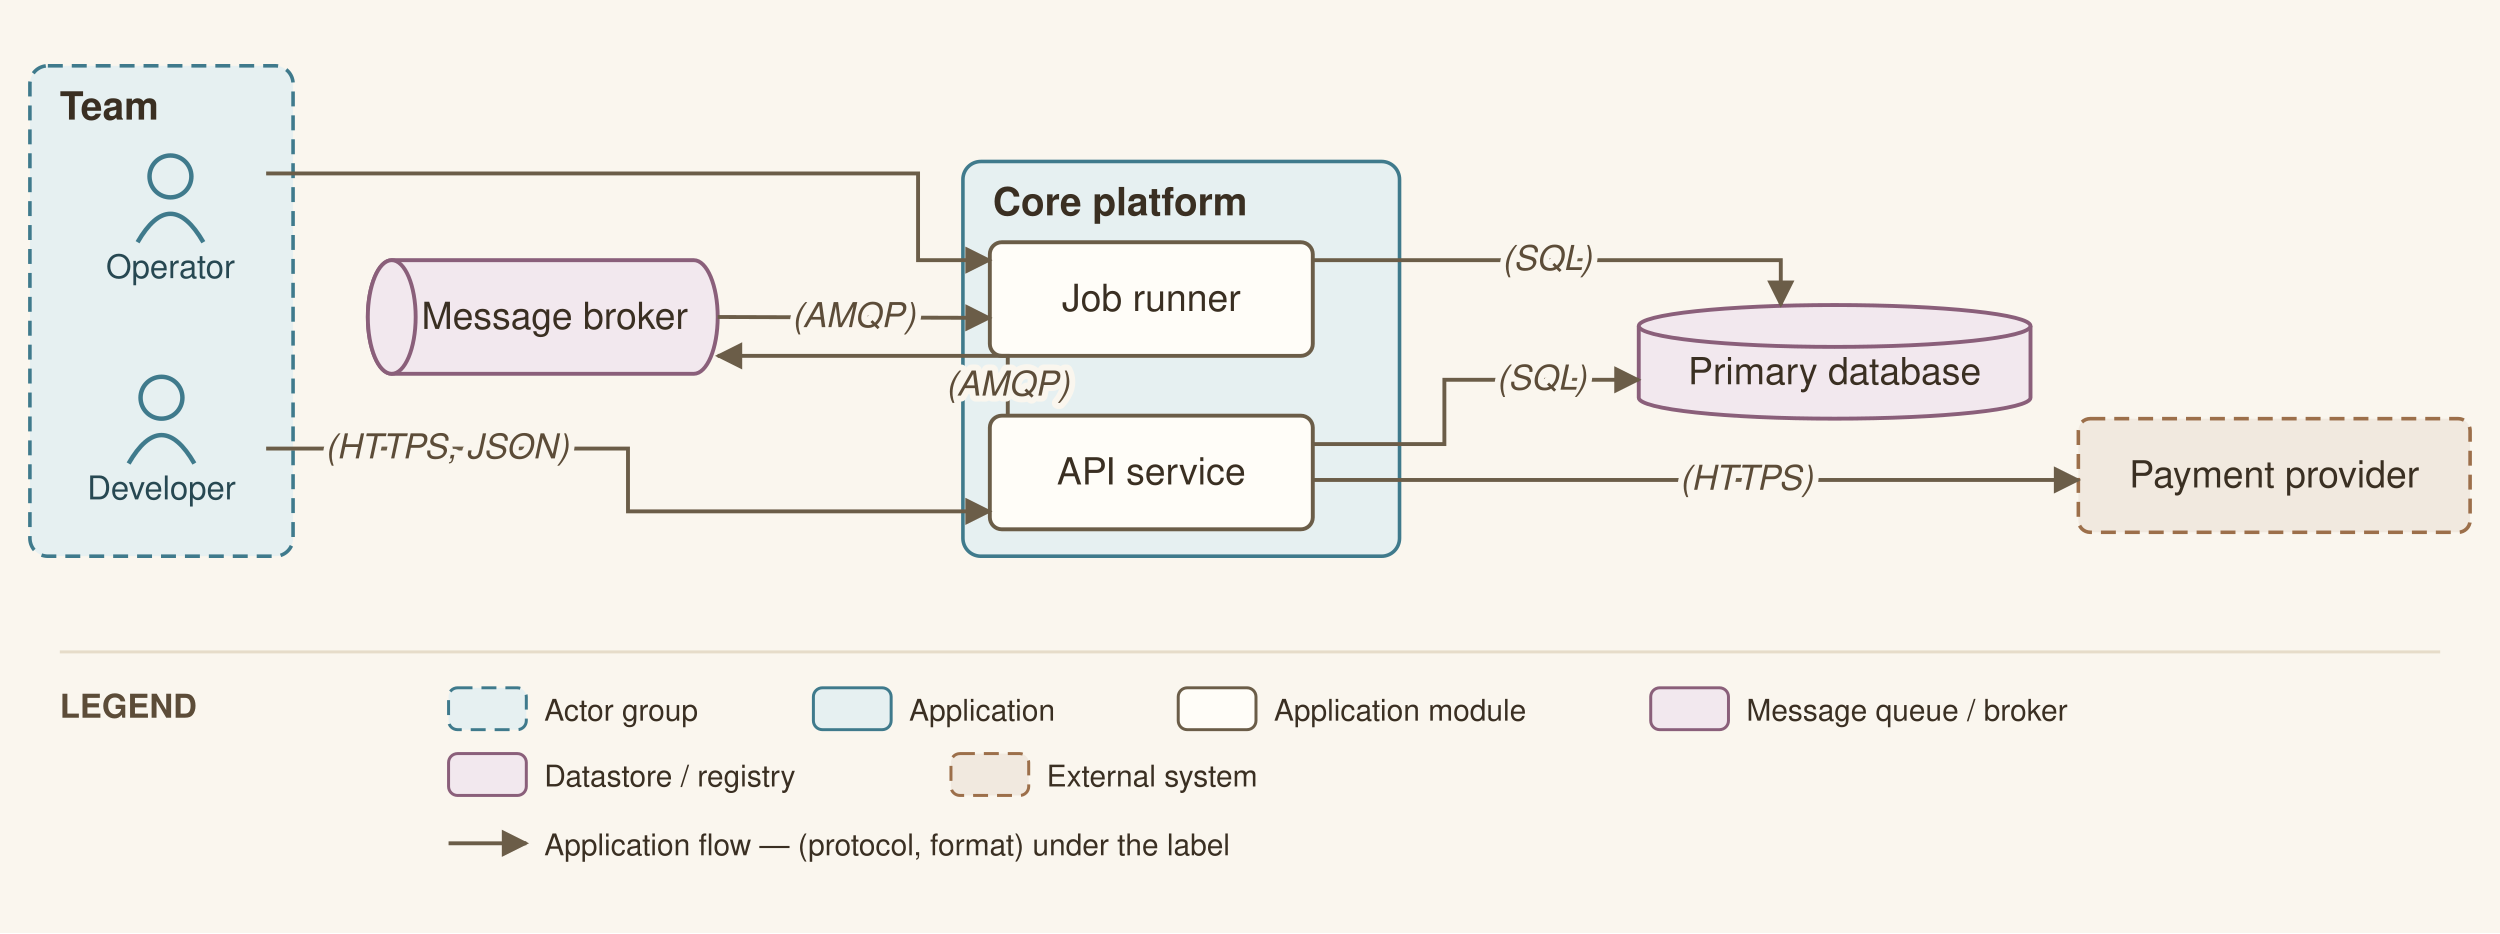
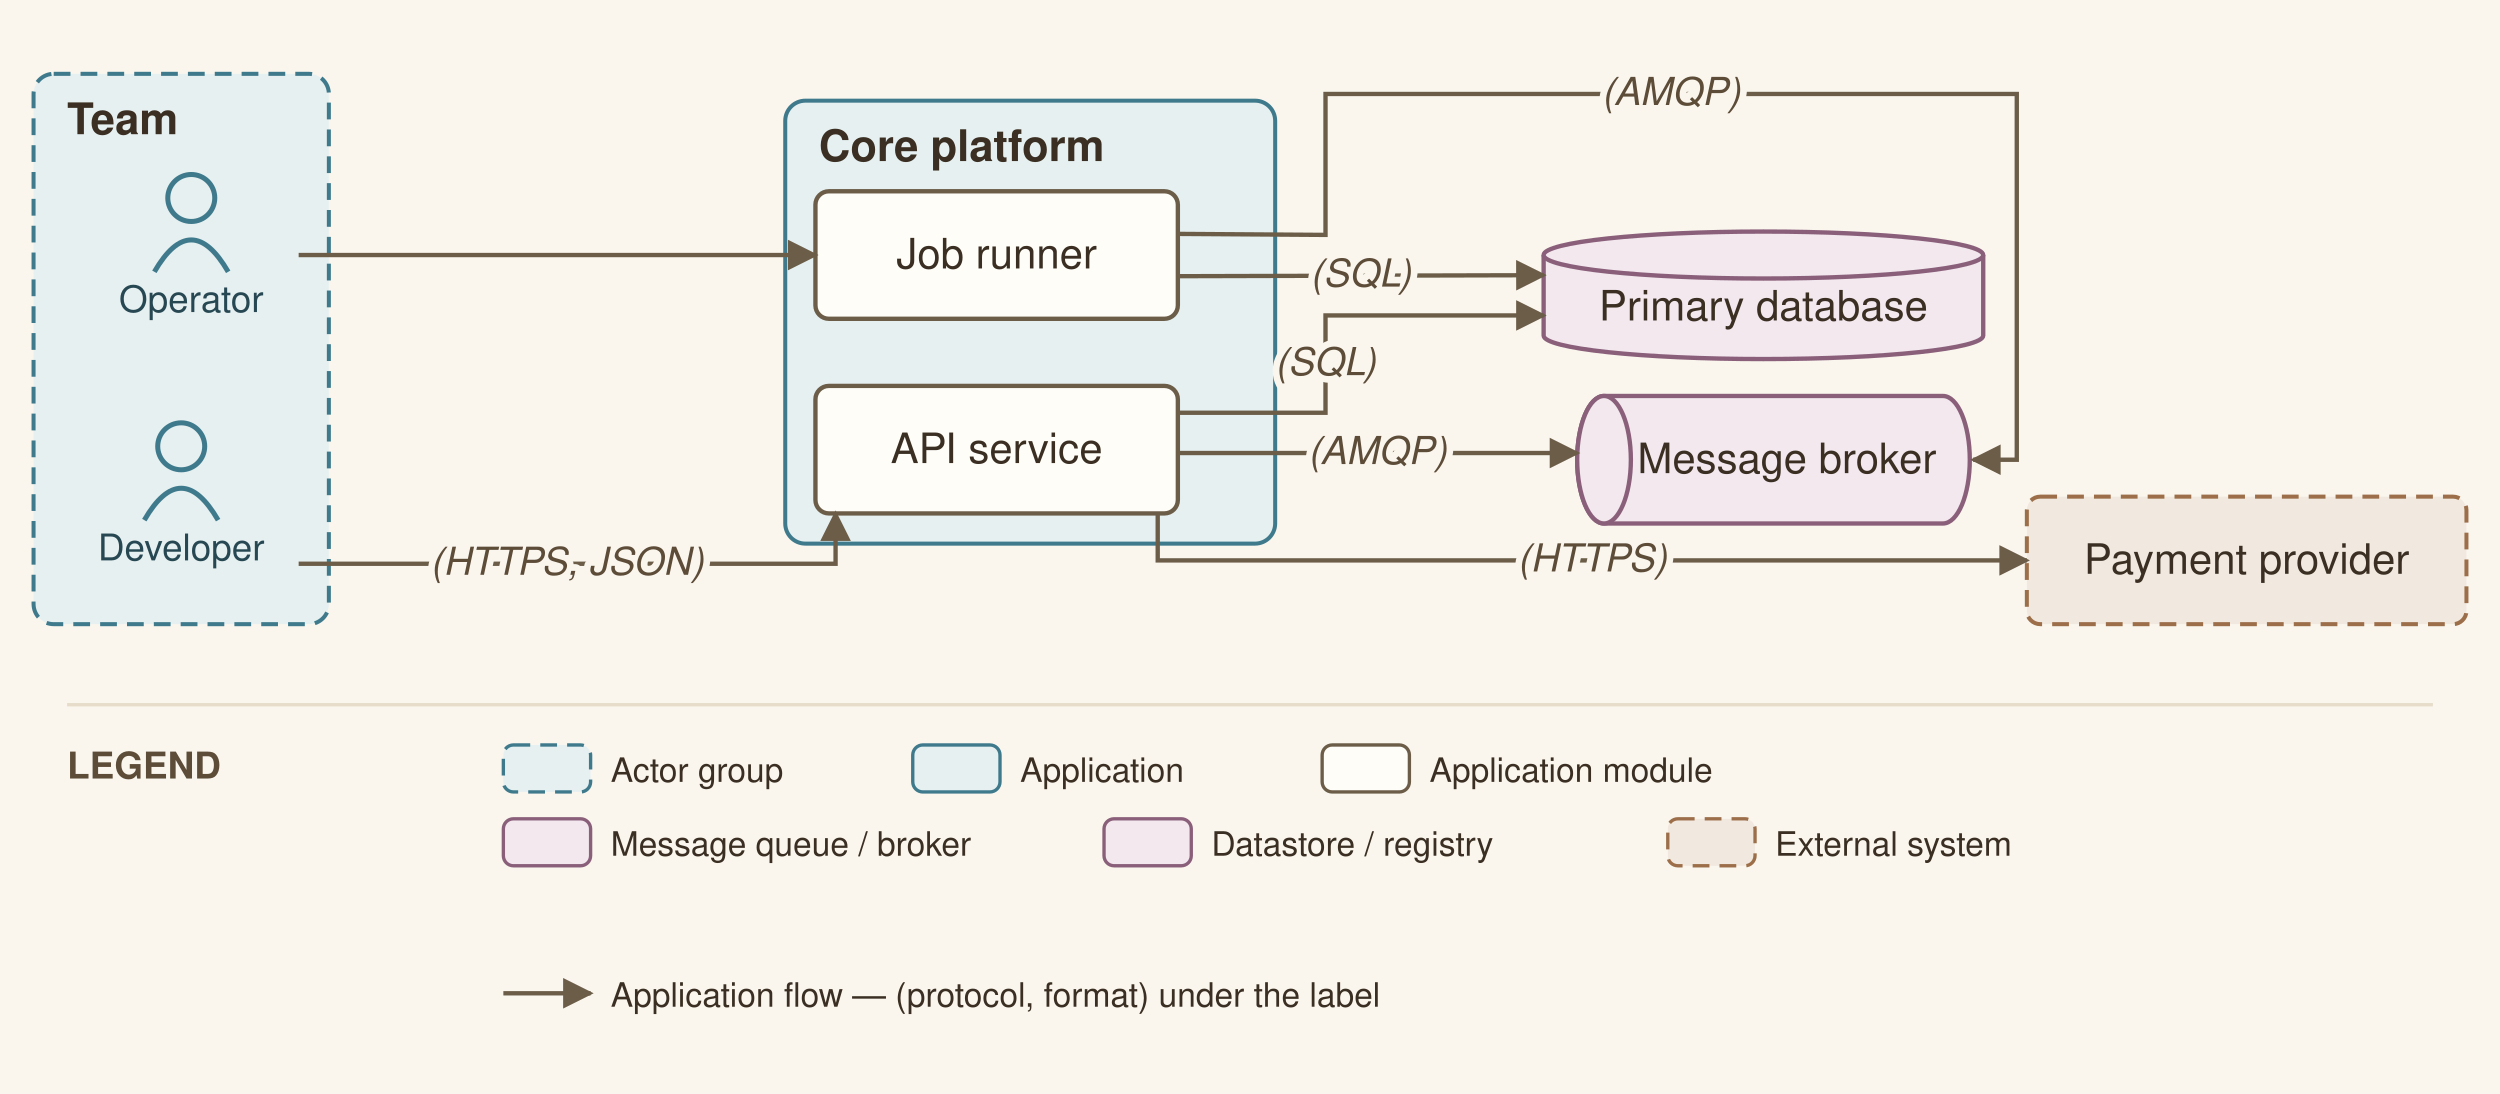
- <svg xmlns="http://www.w3.org/2000/svg" viewBox="0 0 836 312" font-family="Helvetica,Arial,sans-serif">
+ <svg xmlns="http://www.w3.org/2000/svg" viewBox="0 0 745 326" font-family="Helvetica,Arial,sans-serif">
  <defs>
    <marker id="arr" viewBox="0 0 10 10" refX="9" refY="5" markerWidth="7" markerHeight="7" orient="auto-start-reverse">
      <path d="M0,0 L10,5 L0,10 z" fill="#6b5d48" />
    </marker>
  </defs>
-   <rect width="836" height="312" fill="#faf6ee" />
+   <rect width="745" height="326" fill="#faf6ee" />
  <rect x="10" y="22" width="88" height="164" rx="6" fill="#e6f0f1" stroke="#3f7a8c" stroke-width="1.2" stroke-dasharray="5 3" />
  <text x="20" y="40" font-size="13" font-weight="bold" fill="#3a2f22">Team</text>
-   <rect x="322" y="54" width="146" height="132" rx="6" fill="#e6f0f1" stroke="#3f7a8c" stroke-width="1.2" />
-   <text x="332" y="72" font-size="13" font-weight="bold" fill="#3a2f22">Core platform</text>
+   <rect x="234" y="30" width="146" height="132" rx="6" fill="#e6f0f1" stroke="#3f7a8c" stroke-width="1.2" />
+   <text x="244" y="48" font-size="13" font-weight="bold" fill="#3a2f22">Core platform</text>
  <circle cx="54" cy="133" r="7" fill="none" stroke="#3f7a8c" stroke-width="1.5" />
  <path d="M 43 155 q 11 -19 22 0" fill="none" stroke="#3f7a8c" stroke-width="1.5" />
  <text x="54" y="167" font-size="11" text-anchor="middle" fill="#274852">Developer</text>
  <circle cx="57" cy="59" r="7" fill="none" stroke="#3f7a8c" stroke-width="1.5" />
  <path d="M 46 81 q 11 -19 22 0" fill="none" stroke="#3f7a8c" stroke-width="1.5" />
  <text x="57" y="93" font-size="11" text-anchor="middle" fill="#274852">Operator</text>
-   <rect x="331" y="139" width="108" height="38" rx="4" fill="#fffdf8" stroke="#6b5d48" stroke-width="1.3" />
-   <text x="385" y="162" font-size="12.5" text-anchor="middle" fill="#3a2f22">API service</text>
-   <rect x="331" y="81" width="108" height="38" rx="4" fill="#fffdf8" stroke="#6b5d48" stroke-width="1.3" />
-   <text x="385" y="104" font-size="12.5" text-anchor="middle" fill="#3a2f22">Job runner</text>
-   <path d="M 131 87 h 101 a 8 19 0 0 1 0 38 h -101 a 8 19 0 0 1 0 -38" fill="#f2e8ee" stroke="#8a5f7a" stroke-width="1.3" />
-   <ellipse cx="131" cy="106" rx="8" ry="19" fill="#f2e8ee" stroke="#8a5f7a" stroke-width="1.3" />
-   <text x="185.5" y="110" font-size="12.5" text-anchor="middle" fill="#3a2f22">Message broker</text>
-   <path d="M 548 109 v 24 a 65.5 7 0 0 0 131 0 v -24" fill="#f2e8ee" stroke="#8a5f7a" stroke-width="1.3" />
-   <ellipse cx="613.5" cy="109" rx="65.5" ry="7" fill="#f2e8ee" stroke="#8a5f7a" stroke-width="1.3" />
-   <text x="613.5" y="128.5" font-size="12.5" text-anchor="middle" fill="#3a2f22">Primary database</text>
-   <rect x="695" y="140" width="131" height="38" rx="4" fill="#f1e9df" stroke="#9c6f4a" stroke-width="1.2" stroke-dasharray="5 3" />
-   <text x="760.5" y="163" font-size="12.5" text-anchor="middle" fill="#3a2f22">Payment provider</text>
-   <path d="M 89 150 L 210 150 L 210 171 L 331 171" fill="none" stroke="#6b5d48" stroke-width="1.3" marker-end="url(#arr)" />
-   <path d="M 439 148.5 L 483 148.5 L 483 127 L 548 127" fill="none" stroke="#6b5d48" stroke-width="1.3" marker-end="url(#arr)" />
-   <path d="M 337 139 L 337 119 L 240 119" fill="none" stroke="#6b5d48" stroke-width="1.3" marker-end="url(#arr)" />
-   <path d="M 240 106 L 331 106.3" fill="none" stroke="#6b5d48" stroke-width="1.3" marker-end="url(#arr)" />
-   <path d="M 439 160.5 L 473 160.5 L 695 160.5" fill="none" stroke="#6b5d48" stroke-width="1.3" marker-end="url(#arr)" />
-   <path d="M 89 58 L 307 58 L 307 87 L 331 87" fill="none" stroke="#6b5d48" stroke-width="1.3" marker-end="url(#arr)" />
-   <path d="M 439 87 L 595.5 87 L 595.5 102" fill="none" stroke="#6b5d48" stroke-width="1.3" marker-end="url(#arr)" />
-   <text x="149.5" y="153.3" font-size="11.5" text-anchor="middle" fill="#5c4c38" font-style="italic" stroke="#faf6ee" stroke-width="4" paint-order="stroke" stroke-linejoin="round">(HTTPS, JSON)</text>
-   <text x="515.5" y="130.3" font-size="11.5" text-anchor="middle" fill="#5c4c38" font-style="italic" stroke="#faf6ee" stroke-width="4" paint-order="stroke" stroke-linejoin="round">(SQL)</text>
-   <text x="337" y="132.3" font-size="11.5" text-anchor="middle" fill="#5c4c38" font-style="italic" stroke="#faf6ee" stroke-width="4" paint-order="stroke" stroke-linejoin="round">(AMQP)</text>
-   <text x="285.5" y="109.4" font-size="11.5" text-anchor="middle" fill="#5c4c38" font-style="italic" stroke="#faf6ee" stroke-width="4" paint-order="stroke" stroke-linejoin="round">(AMQP)</text>
-   <text x="584" y="163.8" font-size="11.5" text-anchor="middle" fill="#5c4c38" font-style="italic" stroke="#faf6ee" stroke-width="4" paint-order="stroke" stroke-linejoin="round">(HTTPS)</text>
-   <text x="517.3" y="90.3" font-size="11.5" text-anchor="middle" fill="#5c4c38" font-style="italic" stroke="#faf6ee" stroke-width="4" paint-order="stroke" stroke-linejoin="round">(SQL)</text>
-   <line x1="20" y1="218" x2="816" y2="218" stroke="#e6dcc9" stroke-width="1" />
-   <text x="20" y="240" font-size="11" font-weight="bold" fill="#5c4c38">LEGEND</text>
-   <rect x="150" y="230" width="26" height="14" rx="3" fill="#e6f0f1" stroke="#3f7a8c" stroke-dasharray="5 3" />
-   <text x="182" y="241" font-size="10" fill="#3a2f22">Actor group</text>
-   <rect x="272" y="230" width="26" height="14" rx="3" fill="#e6f0f1" stroke="#3f7a8c" />
-   <text x="304" y="241" font-size="10" fill="#3a2f22">Application</text>
-   <rect x="394" y="230" width="26" height="14" rx="3" fill="#fffdf8" stroke="#6b5d48" />
-   <text x="426" y="241" font-size="10" fill="#3a2f22">Application module</text>
-   <rect x="552" y="230" width="26" height="14" rx="3" fill="#f2e8ee" stroke="#8a5f7a" />
-   <text x="584" y="241" font-size="10" fill="#3a2f22">Message queue / broker</text>
-   <rect x="150" y="252" width="26" height="14" rx="3" fill="#f2e8ee" stroke="#8a5f7a" />
-   <text x="182" y="263" font-size="10" fill="#3a2f22">Datastore / registry</text>
-   <rect x="318" y="252" width="26" height="14" rx="3" fill="#f1e9df" stroke="#9c6f4a" stroke-dasharray="5 3" />
-   <text x="350" y="263" font-size="10" fill="#3a2f22">External system</text>
-   <line x1="150" y1="282" x2="176" y2="282" stroke="#6b5d48" stroke-width="1.3" marker-end="url(#arr)" />
-   <text x="182" y="286" font-size="10" fill="#3a2f22">Application flow — (protocol, format) under the label</text>
+   <rect x="243" y="115" width="108" height="38" rx="4" fill="#fffdf8" stroke="#6b5d48" stroke-width="1.3" />
+   <text x="297" y="138" font-size="12.5" text-anchor="middle" fill="#3a2f22">API service</text>
+   <rect x="243" y="57" width="108" height="38" rx="4" fill="#fffdf8" stroke="#6b5d48" stroke-width="1.3" />
+   <text x="297" y="80" font-size="12.5" text-anchor="middle" fill="#3a2f22">Job runner</text>
+   <path d="M 478 118 h 101 a 8 19 0 0 1 0 38 h -101 a 8 19 0 0 1 0 -38" fill="#f2e8ee" stroke="#8a5f7a" stroke-width="1.3" />
+   <ellipse cx="478" cy="137" rx="8" ry="19" fill="#f2e8ee" stroke="#8a5f7a" stroke-width="1.3" />
+   <text x="532.5" y="141" font-size="12.5" text-anchor="middle" fill="#3a2f22">Message broker</text>
+   <path d="M 460 76 v 24 a 65.5 7 0 0 0 131 0 v -24" fill="#f2e8ee" stroke="#8a5f7a" stroke-width="1.3" />
+   <ellipse cx="525.5" cy="76" rx="65.5" ry="7" fill="#f2e8ee" stroke="#8a5f7a" stroke-width="1.3" />
+   <text x="525.5" y="95.5" font-size="12.5" text-anchor="middle" fill="#3a2f22">Primary database</text>
+   <rect x="604" y="148" width="131" height="38" rx="4" fill="#f1e9df" stroke="#9c6f4a" stroke-width="1.2" stroke-dasharray="5 3" />
+   <text x="669.5" y="171" font-size="12.5" text-anchor="middle" fill="#3a2f22">Payment provider</text>
+   <path d="M 89 168 L 249 168 L 249 153" fill="none" stroke="#6b5d48" stroke-width="1.3" marker-end="url(#arr)" />
+   <path d="M 351 123 L 395 123 L 395 94 L 460 94" fill="none" stroke="#6b5d48" stroke-width="1.3" marker-end="url(#arr)" />
+   <path d="M 351 135 L 470 135" fill="none" stroke="#6b5d48" stroke-width="1.3" marker-end="url(#arr)" />
+   <path d="M 351 69.7 L 395 70 L 395 28 L 601 28 L 601 137 L 588 137" fill="none" stroke="#6b5d48" stroke-width="1.3" marker-end="url(#arr)" />
+   <path d="M 345 153 L 345 167 L 604 167" fill="none" stroke="#6b5d48" stroke-width="1.3" marker-end="url(#arr)" />
+   <path d="M 89 76 L 243 76" fill="none" stroke="#6b5d48" stroke-width="1.3" marker-end="url(#arr)" />
+   <path d="M 351 82.3 L 460 82" fill="none" stroke="#6b5d48" stroke-width="1.3" marker-end="url(#arr)" />
+   <text x="169" y="171.3" font-size="11.5" text-anchor="middle" fill="#5c4c38" font-style="italic" stroke="#faf6ee" stroke-width="4" paint-order="stroke" stroke-linejoin="round">(HTTPS, JSON)</text>
+   <text x="395" y="111.8" font-size="11.5" text-anchor="middle" fill="#5c4c38" font-style="italic" stroke="#faf6ee" stroke-width="4" paint-order="stroke" stroke-linejoin="round">(SQL)</text>
+   <text x="410.5" y="138.3" font-size="11.5" text-anchor="middle" fill="#5c4c38" font-style="italic" stroke="#faf6ee" stroke-width="4" paint-order="stroke" stroke-linejoin="round">(AMQP)</text>
+   <text x="498" y="31.3" font-size="11.5" text-anchor="middle" fill="#5c4c38" font-style="italic" stroke="#faf6ee" stroke-width="4" paint-order="stroke" stroke-linejoin="round">(AMQP)</text>
+   <text x="474.5" y="170.3" font-size="11.5" text-anchor="middle" fill="#5c4c38" font-style="italic" stroke="#faf6ee" stroke-width="4" paint-order="stroke" stroke-linejoin="round">(HTTPS)</text>
+   <text x="405.5" y="85.4" font-size="11.5" text-anchor="middle" fill="#5c4c38" font-style="italic" stroke="#faf6ee" stroke-width="4" paint-order="stroke" stroke-linejoin="round">(SQL)</text>
+   <line x1="20" y1="210" x2="725" y2="210" stroke="#e6dcc9" stroke-width="1" />
+   <text x="20" y="232" font-size="11" font-weight="bold" fill="#5c4c38">LEGEND</text>
+   <rect x="150" y="222" width="26" height="14" rx="3" fill="#e6f0f1" stroke="#3f7a8c" stroke-dasharray="5 3" />
+   <text x="182" y="233" font-size="10" fill="#3a2f22">Actor group</text>
+   <rect x="272" y="222" width="26" height="14" rx="3" fill="#e6f0f1" stroke="#3f7a8c" />
+   <text x="304" y="233" font-size="10" fill="#3a2f22">Application</text>
+   <rect x="394" y="222" width="26" height="14" rx="3" fill="#fffdf8" stroke="#6b5d48" />
+   <text x="426" y="233" font-size="10" fill="#3a2f22">Application module</text>
+   <rect x="150" y="244" width="26" height="14" rx="3" fill="#f2e8ee" stroke="#8a5f7a" />
+   <text x="182" y="255" font-size="10" fill="#3a2f22">Message queue / broker</text>
+   <rect x="329" y="244" width="26" height="14" rx="3" fill="#f2e8ee" stroke="#8a5f7a" />
+   <text x="361" y="255" font-size="10" fill="#3a2f22">Datastore / registry</text>
+   <rect x="497" y="244" width="26" height="14" rx="3" fill="#f1e9df" stroke="#9c6f4a" stroke-dasharray="5 3" />
+   <text x="529" y="255" font-size="10" fill="#3a2f22">External system</text>
+   <line x1="150" y1="296" x2="176" y2="296" stroke="#6b5d48" stroke-width="1.3" marker-end="url(#arr)" />
+   <text x="182" y="300" font-size="10" fill="#3a2f22">Application flow — (protocol, format) under the label</text>
</svg>
